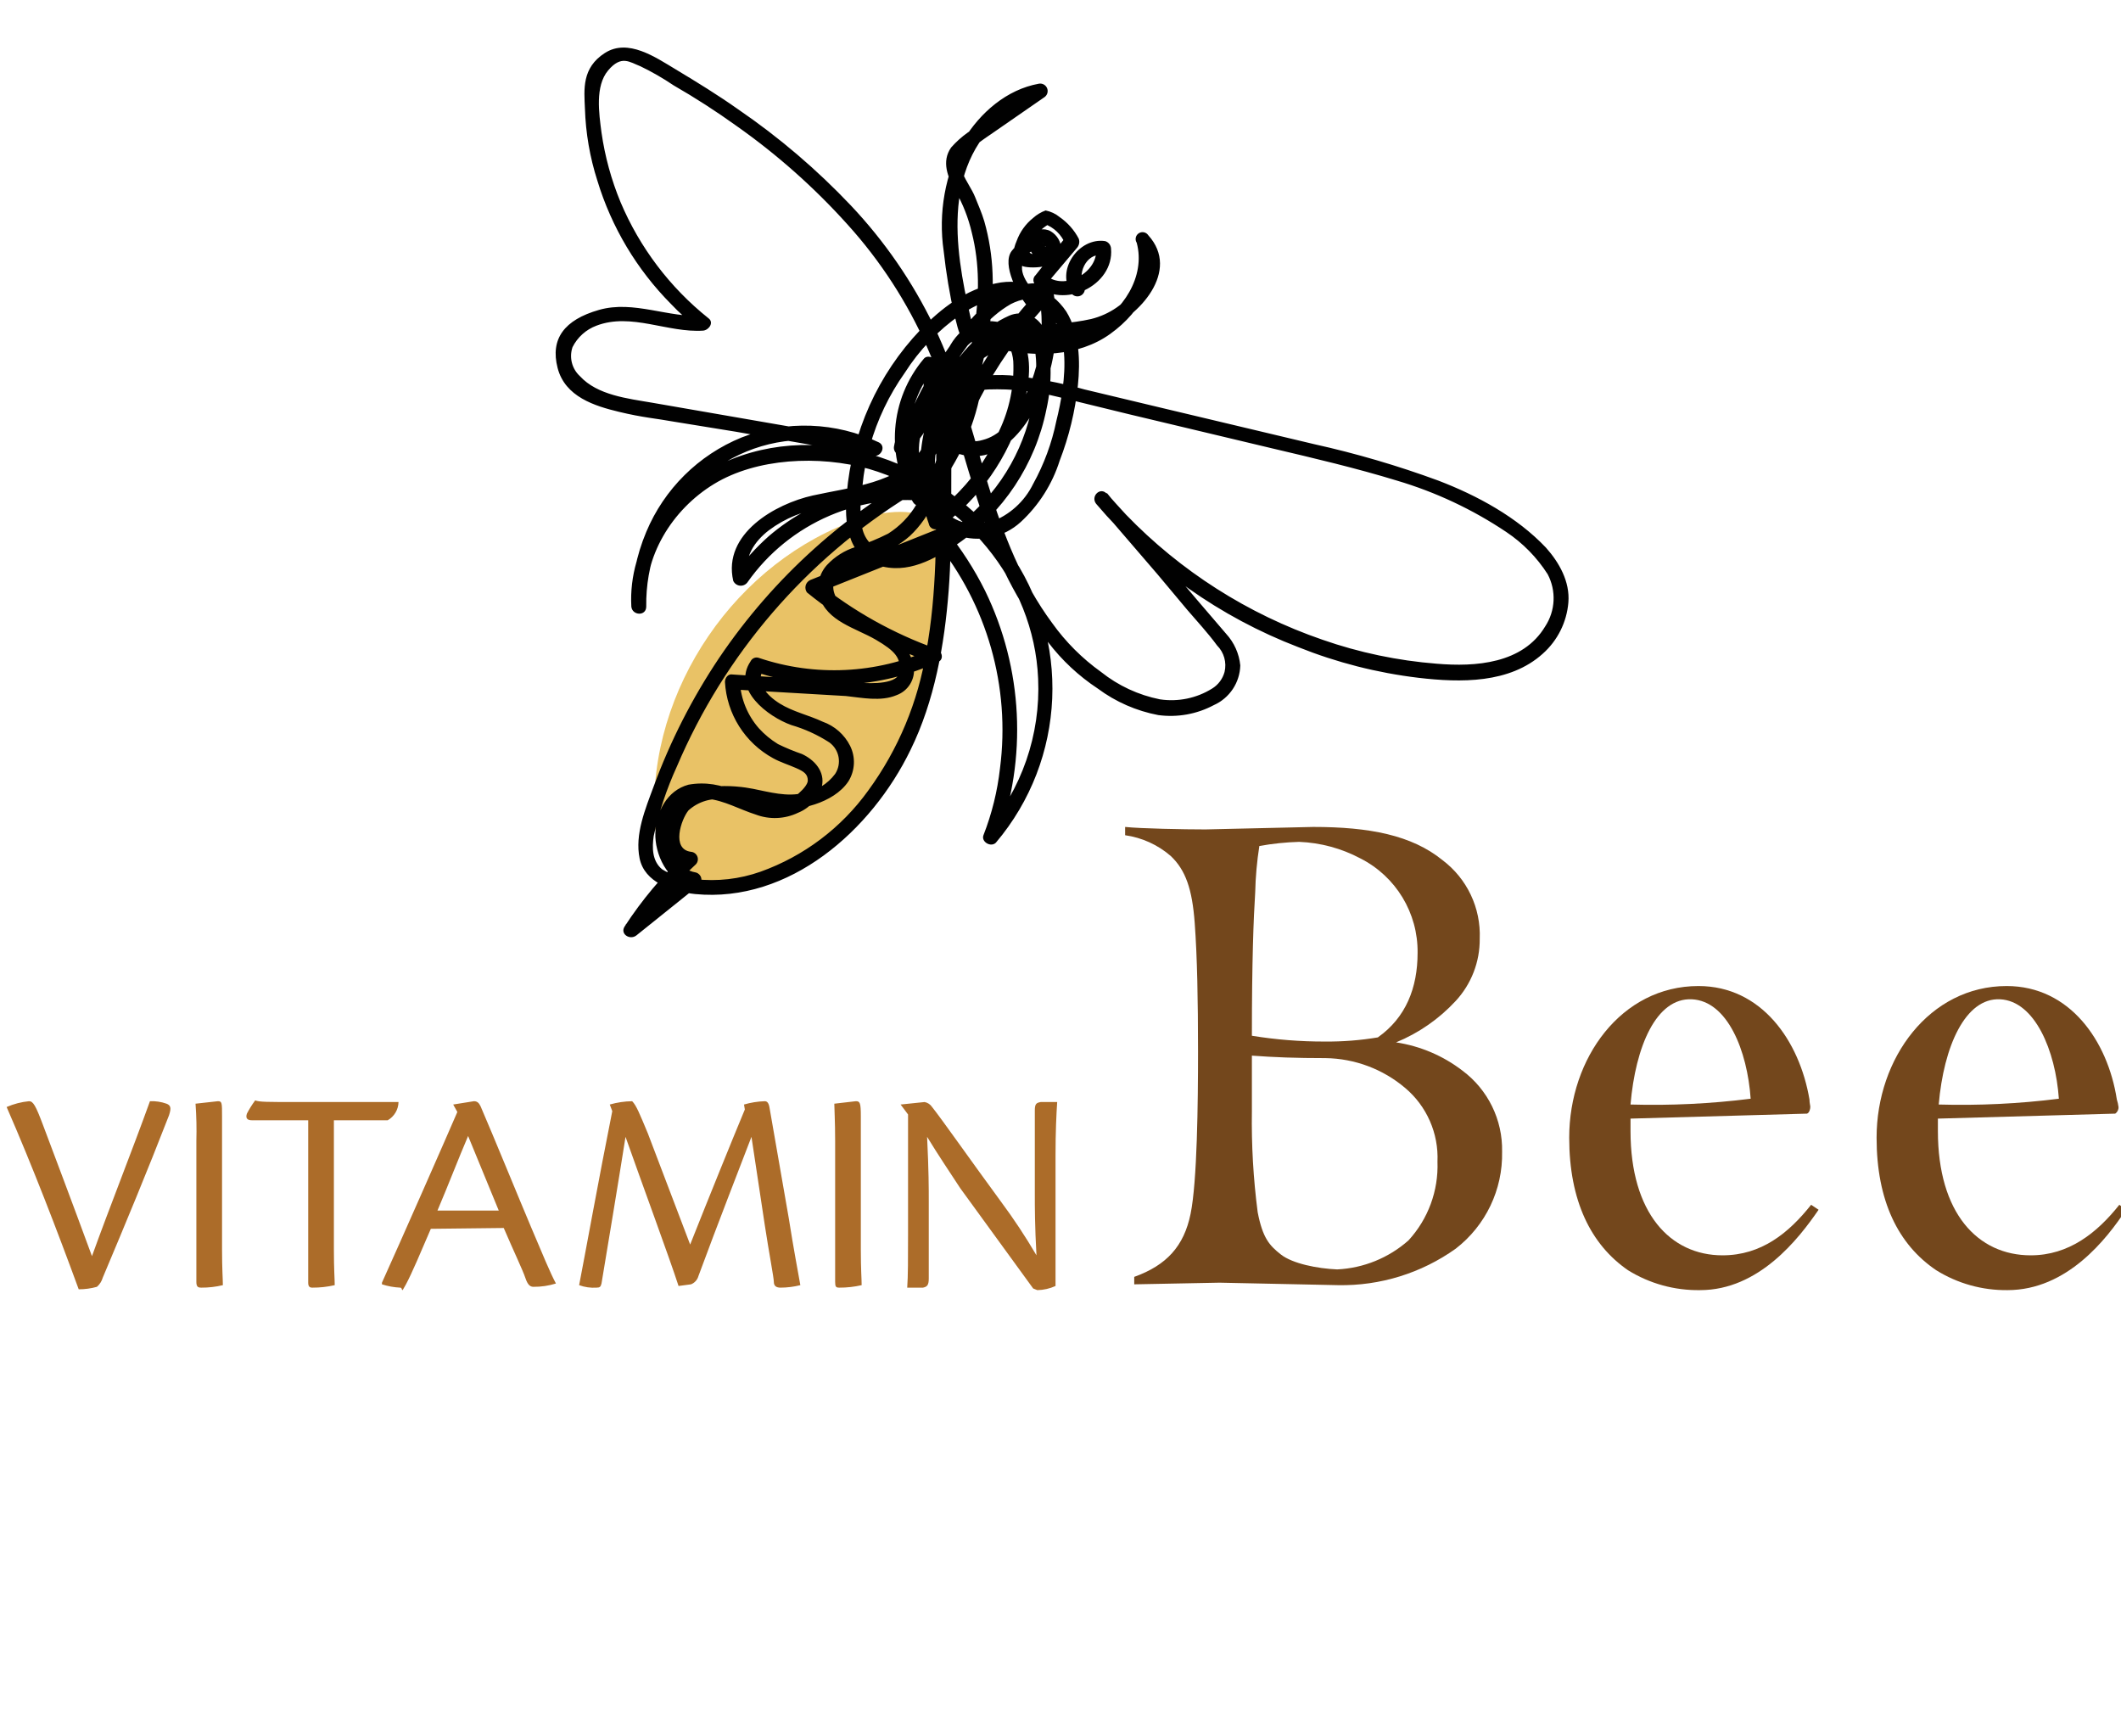
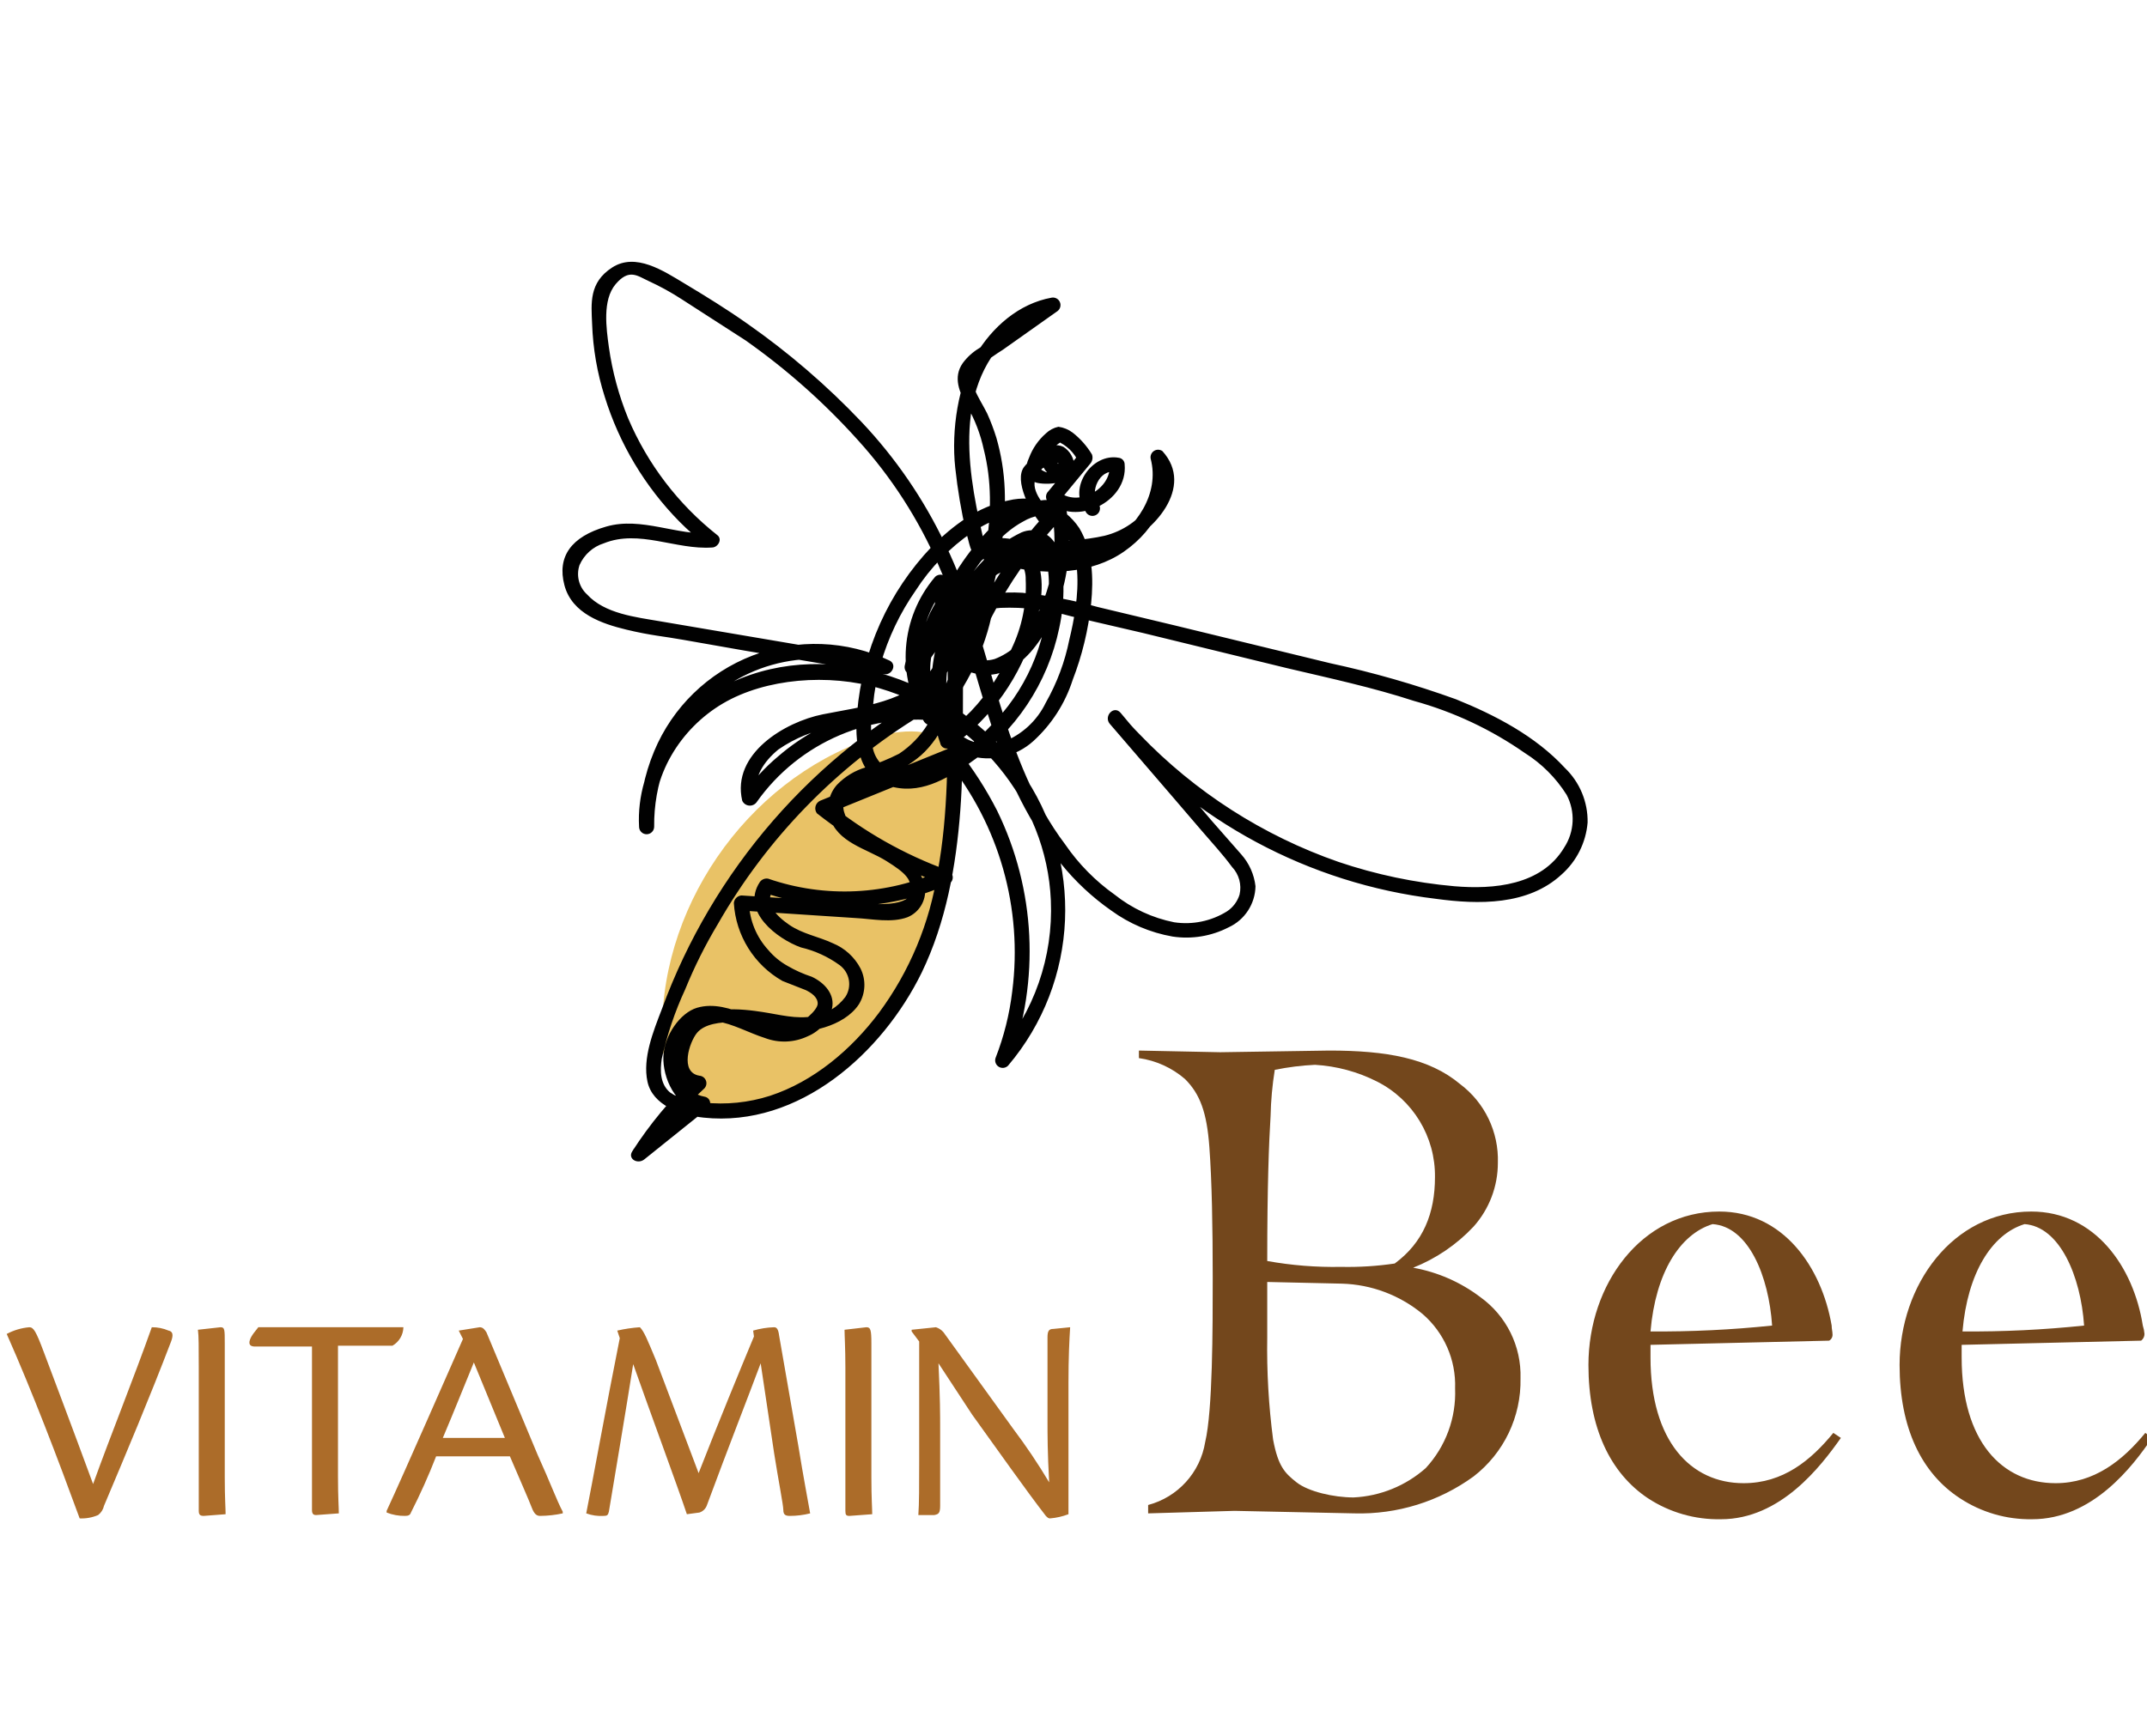
- <svg xmlns="http://www.w3.org/2000/svg" id="Layer_1" data-name="Layer 1" width="256" height="209.5" viewBox="0 0 256 209.5">
-   <path d="M113.9,64c-2.1-2.9-6.6-2.5-10.1-1.4C88.9,67.6,78.2,83.2,79,99a3.6,3.6,0,0,0,.7,2.4c.6.7,2.3,5.8,3.3,5.9,5.2.6,8.8.3,13-2.9,2.4-1.9,10.5-9.1,11.8-11.8,3.9-8.7,4.4-14.4,5.9-23.7" fill="#e9c266" />
-   <path d="M147.2,154.8l-10.3.2v-.9c3.9-1.4,6-3.7,6.8-7.6s.9-13.4.9-19.6-.1-11.4-.4-15.5-1.1-6.4-2.9-8.1a10.7,10.7,0,0,0-5.5-2.5v-1c1.9.2,7.1.3,9.7.3l13-.3c6.8,0,11.9,1,15.6,4a11.3,11.3,0,0,1,4.5,9.5,10.9,10.9,0,0,1-2.9,7.5,20.3,20.3,0,0,1-7.2,5,17.4,17.4,0,0,1,8,3.4,11.9,11.9,0,0,1,4.8,9.8,14.4,14.4,0,0,1-5.6,11.7,23.7,23.7,0,0,1-14.2,4.4Zm19.1-29.6c3.4-2.4,4.8-6,4.8-10.2a12.6,12.6,0,0,0-6.9-11.4,17.2,17.2,0,0,0-7.4-2,32.2,32.2,0,0,0-4.8.5,42.2,42.2,0,0,0-.5,5.6c-.2,3.1-.4,8.3-.4,17.3a53.9,53.9,0,0,0,8.8.7A36.9,36.9,0,0,0,166.3,125.2Zm3.7,24.5a13.3,13.3,0,0,0,3.5-9.5,11,11,0,0,0-3.9-8.9,15.2,15.2,0,0,0-9.6-3.6c-3.6,0-6.2-.1-8.9-.3v6.7a84.4,84.4,0,0,0,.7,12.2c.6,3.1,1.4,4,2.8,5.1s4.4,1.7,6.8,1.8A14,14,0,0,0,170,149.7Z" fill="#73471c" />
-   <path d="M207.9,151.5c4.7,0,8-2.7,10.7-6.1l.9.6c-2.4,3.5-7.2,9.7-14.3,9.7a16,16,0,0,1-8.7-2.4c-4.5-3.1-7.1-8.4-7.1-16,0-9.6,6.3-18.3,15.6-18.3,7.6,0,12.2,6.6,13.4,13.7,0,.4.1.7.1.9s-.1.7-.4.8l-21.3.6v1.5C196.8,146.4,201.6,151.5,207.9,151.5Zm-11.1-18.2a94.5,94.5,0,0,0,14.5-.7c-.4-5.8-2.8-11.8-7.1-12S197.4,126.3,196.8,133.3Z" fill="#73471c" />
-   <path d="M245.1,151.5c4.6,0,8-2.7,10.7-6.1l.8.6c-2.3,3.5-7.1,9.7-14.3,9.7a15.9,15.9,0,0,1-8.6-2.4c-4.6-3.1-7.2-8.4-7.2-16,0-9.6,6.4-18.3,15.7-18.3,7.6,0,12.2,6.6,13.3,13.7a5.1,5.1,0,0,1,.2.9.9.9,0,0,1-.4.8l-21.4.6v1.5C233.9,146.4,238.7,151.5,245.1,151.5ZM234,133.3a94.5,94.5,0,0,0,14.5-.7c-.4-5.8-2.9-11.8-7.1-12S234.6,126.3,234,133.3Z" fill="#73471c" />
-   <path d="M3.5,132.9c.5,0,.8.5,1.7,2.9s3.4,9,5.9,15.8c2.2-6.1,4.8-12.6,7-18.7a5.3,5.3,0,0,1,2,.3c.5.2.6.5.3,1.4-2.6,6.7-5.3,13.2-8,19.6a2.3,2.3,0,0,1-.7,1.1,8.1,8.1,0,0,1-2.2.3c-2.6-7.1-5.6-14.9-8.7-22A9,9,0,0,1,3.5,132.9Z" fill="#ac6c29" />
-   <path d="M23.7,137.7a44,44,0,0,0-.1-4.5l2.7-.3c.5,0,.5.2.5,1.8v16.1c0,2.4.1,3.6.1,4.3a10.9,10.9,0,0,1-2.6.3c-.4,0-.6-.1-.6-.7Z" fill="#ac6c29" />
-   <path d="M37.2,135.2H30.4c-.5,0-.8-.2-.6-.8a11.9,11.9,0,0,1,1-1.6c.5.2,1.4.2,5.3.2h12a2.6,2.6,0,0,1-1.3,2.2H40.3v15.6c0,2.4.1,3.6.1,4.3a11.8,11.8,0,0,1-2.7.3c-.3,0-.5-.1-.5-.6Z" fill="#ac6c29" />
-   <path d="M52,148.3c-1.2,2.8-2.3,5.4-3,6.7s-.3.4-.7.4a8.5,8.5,0,0,1-2.2-.4v-.2c2-4.4,7.9-17.8,9.1-20.6l-.5-.9,2.5-.4c.4,0,.6.2.8.6,1.6,3.7,4.7,11.3,6.1,14.6s2.3,5.5,3,6.8h0a8.8,8.8,0,0,1-2.7.4c-.4,0-.7-.2-1-1.1s-1.4-3.2-2.6-6Zm8.2-2.2-3.7-9c-1.2,2.8-2.3,5.7-3.7,9Z" fill="#ac6c29" />
-   <path d="M89.8,133.3a10.1,10.1,0,0,1,2.5-.4c.3,0,.5.2.6.9L95.2,147c.6,3.8,1.1,6.4,1.4,8.1a9.9,9.9,0,0,1-2.4.3c-.5,0-.8-.2-.8-.7s-.6-3.6-1.1-6.9l-1.6-10.6c-1.3,3.4-4,10.3-6.4,16.8a1.5,1.5,0,0,1-.9,1l-1.5.2c-1.1-3.4-4.5-12.6-6.4-18-.8,5.1-2.3,14.1-2.9,17.7-.1.4-.2.5-.6.5a5.1,5.1,0,0,1-2.1-.3c.7-3.6,2.4-13,4-21l-.3-.8a10.3,10.3,0,0,1,2.7-.4c.5.5.9,1.5,1.9,3.9l5.1,13.4c2.3-5.8,5.1-12.7,6.6-16.3Z" fill="#ac6c29" />
-   <path d="M100.8,137.7c0-2.4-.1-3.9-.1-4.5l2.6-.3c.5,0,.6.2.6,1.8v16.1c0,2.4.1,3.6.1,4.3a11.8,11.8,0,0,1-2.7.3c-.4,0-.5-.1-.5-.7Z" fill="#ac6c29" />
-   <path d="M108.7,133.3h0l2.9-.3a1.4,1.4,0,0,1,.9.6c1.2,1.5,4.7,6.5,8.3,11.4a71.4,71.4,0,0,1,4.3,6.5c-.2-3.6-.2-5.7-.2-7.5V134c0-.8.2-.9.7-1h2c-.1,1.5-.2,3.6-.2,6.5v15.7a5.5,5.5,0,0,1-2.2.5l-.5-.2-8.8-12.1c-1.3-2-2.6-3.9-4-6.2.2,4.2.2,6.1.2,7.9v9.2c0,.8-.2,1-.7,1.1h-1.9c.1-1.4.1-3.5.1-6.5V134.5Z" fill="#ac6c29" />
-   <path d="M112.6,56.2A71.8,71.8,0,0,0,86.8,79.4a73,73,0,0,0-7.9,15.5c-1,2.7-2.3,5.8-1.7,8.7s3.9,4,6.7,4.3c11.4,1.1,21.3-7.7,26-17.4,2.9-5.9,4.1-12.7,4.6-19.2s.2-14.1.4-21.2c0-2.8-.2-6.7,2.2-8.7a3.8,3.8,0,0,1,3.4-.8c1.2.4,1.7,1.8,1.8,3a17.6,17.6,0,0,1-1.7,8.4,23.7,23.7,0,0,1-4.8,7.3,22.8,22.8,0,0,1-3.3,2.9l1.3.5a19.5,19.5,0,0,1,1.9-16.3,17,17,0,0,1,5.8-6.1c.6-.4,1.4-1,2.2-.6s.8.9,1,1.5a12.3,12.3,0,0,1,.3,4.3,23.7,23.7,0,0,1-7,15.8,20.7,20.7,0,0,1-7.2,4.8,6.7,6.7,0,0,1-4.4.4,3.8,3.8,0,0,1-2.4-3.3,14.2,14.2,0,0,1,.1-4.6,27,27,0,0,1,.9-4.8,28.6,28.6,0,0,1,4.2-8.8,24.8,24.8,0,0,1,6.7-7c2.4-1.6,5.6-2.9,8.5-1.8,5.5,2.1,4.2,10.2,3.1,14.6a26.8,26.8,0,0,1-2.8,7.6,9.2,9.2,0,0,1-5.1,4.6c-5.7,1.7-9.3-5-8.6-9.9.5-3.4,2.4-6.5,4.3-9.3s3.9-5.5,6.7-7.1a6.2,6.2,0,0,1,4-.6l-.6-.6A20,20,0,0,1,123,49.2c-1,1.7-2.4,3.4-4.4,3.9a3.8,3.8,0,0,1-4.3-1.6c-.7-1.4,1-3.8,2.6-2.9l-.4-1a26.1,26.1,0,0,1-6.2,12h1.4a13.1,13.1,0,0,1,1-15.1l-1.4-.4a9.7,9.7,0,0,1-3.2,9.3l1.5.8c.8-4.5,5.4-7,9.7-7.2a30.1,30.1,0,0,1,8.4.9l8.6,2.1,17.2,4.1c5.1,1.2,10.2,2.4,15.1,3.9a48.4,48.4,0,0,1,13.2,6.2,17.4,17.4,0,0,1,5,5.1,6.2,6.2,0,0,1-.3,6.3c-2.7,4.5-8.4,4.9-13.1,4.5a54.8,54.8,0,0,1-13.8-2.9,60.1,60.1,0,0,1-23.7-15.1c-.8-.9-1.6-1.7-2.3-2.6l-1.3,1.2,7.4,8.6,3.6,4.3c1.2,1.4,2.5,2.8,3.6,4.3a3.4,3.4,0,0,1,.9,3.2,3.4,3.4,0,0,1-1.5,2,9.3,9.3,0,0,1-6.3,1.3,16.6,16.6,0,0,1-7.1-3.3,25.4,25.4,0,0,1-5.9-5.9c-3.7-5-5.9-10.7-7.7-16.6s-3.6-13.1-6.6-19.3a57.7,57.7,0,0,0-10-14.5A84.1,84.1,0,0,0,89.1,13.2c-2.4-1.7-5-3.3-7.5-4.8s-5.8-3.8-8.6-2-2.5,4.4-2.4,6.7a31.7,31.7,0,0,0,1.5,8.7A36,36,0,0,0,81,36.7a22.8,22.8,0,0,0,3.3,2.9l.6-1.5c-4.2.3-8.4-1.9-12.6-.7s-5.9,3.5-5,7,4.5,4.6,7.4,5.3,4.5.8,6.7,1.2l7.4,1.2L105.4,55c.9.2,1.6-1.1.7-1.6a20.9,20.9,0,0,0-16.6-.6A21.1,21.1,0,0,0,78,64.2a23,23,0,0,0-1.8,9H78c-.4-6,3.1-11.7,8.2-14.8s12.6-3.5,18.7-1.8c11.2,3.3,19.9,13.5,20.4,25.3a26.5,26.5,0,0,1-6.4,18.5l1.5.9a38.2,38.2,0,0,0-1.5-30,39.6,39.6,0,0,0-4.7-7.3,1,1,0,0,0-.9-.2L97.8,70a1,1,0,0,0-.4,1.5A51.4,51.4,0,0,0,112.5,80l-.2-1.6a28.4,28.4,0,0,1-20.7,1,.8.8,0,0,0-1,.4c-2.3,3.4,2.1,6.7,4.9,7.7a17.5,17.5,0,0,1,4.6,2.1,2.8,2.8,0,0,1,.7,3.8A5.9,5.9,0,0,1,97,95.7c-2,.5-4.1-.1-6.1-.5s-7.9-1.1-9.8,2.5-1.2,6.4,2.3,6.9l-.7-1.5a46.8,46.8,0,0,0-7.3,8.7c-.6.9.6,1.7,1.4,1.1l7.6-6.1a.9.9,0,0,0-.4-1.5c-2.3-.4-3.3-2.7-3.1-4.9a5.1,5.1,0,0,1,1-2.9,3.6,3.6,0,0,1,3.5-1.1c2,.2,3.9,1.3,5.8,1.9a6.5,6.5,0,0,0,5.1-.2,4.9,4.9,0,0,0,2.9-3.2c.4-1.8-.9-3.2-2.4-3.9a25.2,25.2,0,0,1-2.9-1.2,10.6,10.6,0,0,1-2.3-1.9,9.3,9.3,0,0,1-2.3-5.6l-.9.9,13.7.8c1.9.2,4.2.7,6.1-.1a3.2,3.2,0,0,0,2.1-3.4,6.6,6.6,0,0,0-2.5-4,19.4,19.4,0,0,0-4-2.2c-1.2-.6-2.7-1.4-3.1-2.7a2.5,2.5,0,0,1,1.2-3,25.4,25.4,0,0,1,3.8-1.6,11.1,11.1,0,0,0,4.1-2.3c2.6-2.4,3.8-5.8,5-9,2.7-7.2,5.3-14.9,5-22.7a26.7,26.7,0,0,0-1-6.3c-.3-1-.7-1.9-1.1-2.9s-1.1-1.9-1.5-2.9a1.9,1.9,0,0,1,.6-2.6,29.2,29.2,0,0,1,2.8-2.1l6.5-4.5a.9.9,0,0,0-.7-1.6c-3.9.7-7.1,3.5-9.1,6.8a21.5,21.5,0,0,0-2.4,13.4,70.5,70.5,0,0,0,1.3,7.8c.2.6.3,1.2.5,1.8s.4.9,1.2,1.2a20.1,20.1,0,0,0,3.5,1c4.5,1,9.7,1,13.6-1.8s6.1-7,4.9-11.5l-1.5.8c1.4,1.6.8,3.6-.3,5.2a9.3,9.3,0,0,1-5.4,3.7c-4.8,1.1-10.3.2-14.3,3.6s-3.8,8.4-6.3,12.3-8.5,4.4-13,5.4-10.9,4.6-9.6,10.3a1,1,0,0,0,1.7.2,23.4,23.4,0,0,1,22.6-9.7.9.9,0,0,0,1.1-.6,50.3,50.3,0,0,1,11.8-22.6,1.1,1.1,0,0,0,0-1.3c-1-1-2.9-2.9-2.2-4.5s1.7-1.7,2.2-.8l.2-1c-.3.3.4-.2.3,0a.1.1,0,0,1-.1-.1s-.1-.3-.2-.3,0-.2.1-.1h-.1c-.3-.2,0,.1,0,0s.3.3.3.4a.7.7,0,0,1-.4,1,1.9,1.9,0,0,1-2-.6l.3.6a5,5,0,0,1,2.6-3.7H126a4.3,4.3,0,0,1,2.6,2.5l.2-1.1L125,33.2a.8.8,0,0,0,0,1.2c3.3,3,9.5.1,9.1-4.4a1,1,0,0,0-.7-.9c-3.2-.5-6.1,3.6-4,6.4a.9.9,0,0,0,1.5-.9c-1-1.4.2-4.1,2.1-3.8l-.7-.8c.3,2.8-3.8,5.2-6.1,3.2v1.2l3.8-4.5a1.1,1.1,0,0,0,.2-1.1,7.3,7.3,0,0,0-2.3-2.6,3.8,3.8,0,0,0-1.7-.8,4.6,4.6,0,0,0-1.5.9,6.3,6.3,0,0,0-2,2.8,4.7,4.7,0,0,0-.4,1.6c0,.7.6,1.1,1.1,1.4s4.7.5,4.7-1.9a2.6,2.6,0,0,0-1.3-2.3,1.9,1.9,0,0,0-2.4.5c-1,1.6,1.3,4.3,2.7,2.6a.9.9,0,0,0,.2-1.1c-1.2-2.1-4-1.2-5.2.4s.7,5.4,2.3,7.1V36.1a54.1,54.1,0,0,0-12.2,23.5l1.1-.7a25.4,25.4,0,0,0-20.5,5.8,26.7,26.7,0,0,0-4.2,4.7l1.7.2c-.6-2.3.8-4.3,2.5-5.6a14,14,0,0,1,6.7-2.7c4.9-.9,10.2-1.4,13.1-5.9,1.3-2,1.9-4.4,2.7-6.6s1.7-4.4,3.6-5.7a13.6,13.6,0,0,1,7-2.1c2.5-.3,5.1-.3,7.5-1.2,4.1-1.6,9.1-7.1,5.2-11.4a.8.8,0,0,0-1.4.9c1.1,4.1-1.7,8.3-5.3,10.2s-10.4,1.4-15.1-.3l.7.6c-2-8.3-4.1-18.6,2.9-25.2a10.4,10.4,0,0,1,5.5-2.8l-.7-1.6-5.7,4L116.8,16a11.6,11.6,0,0,0-2,1.8c-1.2,1.7-.4,3.6.5,5.2a18.7,18.7,0,0,1,2,5.1c1.9,7.5-.2,15.5-2.6,22.6-1.2,3.4-2.3,7.1-4.1,10.2a10.4,10.4,0,0,1-3.4,3.5,26.6,26.6,0,0,1-3.9,1.6,8,8,0,0,0-3.5,2.2,4.1,4.1,0,0,0-.9,3.8c.9,3,4.4,3.8,6.8,5.2s3,2.2,2.9,3.8-3.4,1.5-4.8,1.4l-15.4-1c-.5-.1-.9.4-.9.9a11.2,11.2,0,0,0,5.8,9.2c.9.5,1.9.8,2.8,1.2s1.4.7,1.4,1.5-1.9,2.4-3,2.7-3.9-.6-5.6-1.3a9,9,0,0,0-5.8-.9c-2.6.7-3.9,3.3-4,5.8s1.4,6,4.4,6.5l-.3-1.5-7.7,6.1,1.4,1.1a43.9,43.9,0,0,1,7.1-8.4.9.9,0,0,0-.6-1.5c-2.4-.3-1.2-3.9-.3-5a5.3,5.3,0,0,1,4.4-1.3c2.2.1,4.3.8,6.5,1.1s6.6-.6,8.4-3.3a4.4,4.4,0,0,0,.2-4.3,5.9,5.9,0,0,0-3.3-2.9c-1.7-.8-3.6-1.2-5.2-2.2s-3-2.6-1.9-4.2l-1,.4a29.9,29.9,0,0,0,22-1.2c.8-.3.5-1.4-.2-1.6a49.1,49.1,0,0,1-14.3-8l-.4,1.4,15.5-6.2-.9-.2a36.1,36.1,0,0,1,7.8,27.4,32,32,0,0,1-2,8.1c-.3.8.9,1.5,1.5.9a28.8,28.8,0,0,0,1.5-35.3C114.1,56,99.3,50.3,87.2,55.9c-6.6,3.1-11.4,9.9-11,17.3.1,1.1,1.8,1.2,1.8,0a20.1,20.1,0,0,1,5.2-13.8,18.7,18.7,0,0,1,13.4-6.3,18.5,18.5,0,0,1,8.6,1.8l.6-1.6L78.7,48.6c-2.9-.5-6.6-.9-8.7-3.2a3.3,3.3,0,0,1-.9-3.5A5.3,5.3,0,0,1,72,39.3c4.2-1.6,8.6.9,12.9.6.7-.1,1.3-1,.6-1.5a35.7,35.7,0,0,1-10.6-14A34.9,34.9,0,0,1,72.6,16c-.3-2.3-.8-5.6.8-7.5s2.6-1,3.9-.5a31.8,31.8,0,0,1,4,2.3,89,89,0,0,1,7.6,4.9,79.8,79.8,0,0,1,13.4,11.9,55.3,55.3,0,0,1,9.6,14.8c2.8,6.4,4.3,13.2,6.5,19.7a47.9,47.9,0,0,0,8.1,15.9,24.5,24.5,0,0,0,6,5.6,17.8,17.8,0,0,0,7.3,3.2,11.1,11.1,0,0,0,6.7-1.2,5.4,5.4,0,0,0,3.2-4.8,6.6,6.6,0,0,0-1.7-3.8l-3.6-4.2-7.2-8.5-3.6-4.2c-.8-.9-2,.3-1.3,1.2a60.3,60.3,0,0,0,24.4,17.3,57.3,57.3,0,0,0,14.5,3.7c5.1.6,11,.7,15-2.9a9.3,9.3,0,0,0,3.1-6.2c.2-2.5-1.1-4.8-2.7-6.6-3.5-3.7-8.3-6.3-13-8.1a116.5,116.5,0,0,0-15-4.4l-18.5-4.4L130.9,47a53,53,0,0,0-9-1.7c-4.8-.3-10.1,1.1-12.8,5.5a8.4,8.4,0,0,0-1.2,3.1.9.9,0,0,0,1.5.8,11.4,11.4,0,0,0,3.6-11c-.2-.6-1.1-.9-1.5-.4a14.8,14.8,0,0,0-1.3,17.3.9.9,0,0,0,1.4.2,27.7,27.7,0,0,0,6.6-12.7.8.8,0,0,0-.4-1c-2.1-1.2-4.6.4-5.3,2.5s1.1,4.5,3.3,5.2c5.7,1.7,9.5-5.1,10.8-9.6a22,22,0,0,0,.5-10.2c0-.3-.3-.5-.6-.6-3.6-.9-6.7,1.3-9,3.8a36.4,36.4,0,0,0-3.5,4.5,32.1,32.1,0,0,0-3.1,5A14.7,14.7,0,0,0,109.6,58a9.8,9.8,0,0,0,5.9,6.6,7.7,7.7,0,0,0,7.7-1.6,17.1,17.1,0,0,0,4.7-7.4,35.6,35.6,0,0,0,2.2-9.1c.3-2.9.2-6.3-1.4-8.9a8.1,8.1,0,0,0-8.5-3.4c-3.6.7-6.6,3-9.1,5.6a32.6,32.6,0,0,0-8.9,19.8c-.3,3.3,0,7.4,3.7,8.6s6.9-.8,9.6-2.5a25.9,25.9,0,0,0,10.8-16.3,20.7,20.7,0,0,0,.5-5,11.1,11.1,0,0,0-.8-4.7,3.2,3.2,0,0,0-4.2-1.6,12.8,12.8,0,0,0-4.1,2.9,22,22,0,0,0-6.6,17.5,18.8,18.8,0,0,0,1,4.7.8.8,0,0,0,1.3.5,26.5,26.5,0,0,0,10-14.3c.7-2.5,1.3-5.6.2-8.1s-4.3-3.2-6.7-1.9-3.5,4.7-3.7,7.6-.2,6.8-.2,10.3c0,7.1.1,14.2-1.2,21.3a38.9,38.9,0,0,1-7,16.8,27.4,27.4,0,0,1-13,9.8,17.7,17.7,0,0,1-7.9.9,7.8,7.8,0,0,1-4-1.2c-1.2-1-1.2-2.6-1-4a41.4,41.4,0,0,1,2.8-8.4,71.2,71.2,0,0,1,28.1-32.7l3.7-2.1c1.1-.5.2-2.1-.9-1.5Z" fill="#010101" />
+ <svg xmlns="http://www.w3.org/2000/svg" width="256" height="207" viewBox="0 0 256 207">
+   <path fill="#e9c266" d="M113.9 89.5c-2.1-2.9-6.6-2.6-10.1-1.4-14.9 5-25.6 20.6-24.8 36.3a3.3 3.3 0 0 0 .7 2.4c.6.7 2.3 5.9 3.3 6 5.2.6 8.8.2 13-3 2.4-1.8 10.5-9 11.8-11.8 3.9-8.6 4.4-14.3 5.9-23.7" />
+   <path fill="#73471c" d="M147.2 180.2l-10.3.3v-1a9.3 9.3 0 0 0 6.8-7.5c.9-3.8.9-13.5.9-19.6s-.1-11.5-.4-15.6-1.1-6.3-2.9-8.1a10.7 10.7 0 0 0-5.5-2.5v-.9l9.7.2 13-.2c6.8 0 11.9.9 15.6 4a11.3 11.3 0 0 1 4.5 9.4 11.4 11.4 0 0 1-2.9 7.6 20 20 0 0 1-7.2 4.9 18.7 18.7 0 0 1 8 3.5 11.5 11.5 0 0 1 4.8 9.7 14.4 14.4 0 0 1-5.6 11.7 23.1 23.1 0 0 1-14.2 4.4zm19.1-29.5c3.4-2.5 4.8-6 4.8-10.3a12.6 12.6 0 0 0-6.9-11.4 18.8 18.8 0 0 0-7.4-2 31.4 31.4 0 0 0-4.8.6 39.8 39.8 0 0 0-.5 5.5c-.2 3.2-.4 8.4-.4 17.3a44.7 44.7 0 0 0 8.8.7 38.2 38.2 0 0 0 6.4-.4zm3.7 24.4a13.2 13.2 0 0 0 3.5-9.5 11.2 11.2 0 0 0-3.9-8.9 15.8 15.8 0 0 0-9.6-3.6l-8.9-.2v6.6a83.3 83.3 0 0 0 .7 12.2c.6 3.2 1.4 4 2.8 5.1s4.4 1.8 6.8 1.8a14 14 0 0 0 8.6-3.5zm37.9 1.8c4.7 0 8-2.7 10.7-6l.9.6c-2.4 3.4-7.2 9.7-14.3 9.7a15.3 15.3 0 0 1-8.7-2.5c-4.5-3-7.1-8.4-7.1-15.9 0-9.6 6.3-18.3 15.6-18.3 7.6 0 12.2 6.6 13.4 13.6 0 .4.1.7.1 1a.8.8 0 0 1-.4.8l-21.3.5v1.5c0 10 4.8 15 11.1 15zm-11.1-18.1a129.2 129.2 0 0 0 14.5-.7c-.4-5.9-2.8-11.8-7.1-12.1-3.9 1.2-6.8 5.8-7.4 12.8zm48.3 18.1c4.6 0 8-2.7 10.7-6l.8.6c-2.3 3.4-7.1 9.7-14.3 9.7a15.2 15.2 0 0 1-8.6-2.5c-4.6-3-7.2-8.4-7.2-15.9 0-9.6 6.4-18.3 15.7-18.3 7.6 0 12.2 6.6 13.3 13.6a4.4 4.4 0 0 1 .2 1 1 1 0 0 1-.4.8l-21.4.5v1.5c0 10 4.8 15 11.2 15zM234 158.8a129.2 129.2 0 0 0 14.5-.7c-.4-5.9-2.9-11.8-7.1-12.1-3.9 1.2-6.8 5.8-7.4 12.8z" />
+   <path fill="#ac6c29" d="M3.5 158.3c.5 0 .8.5 1.7 2.9s3.4 9 5.9 15.8c2.2-6.1 4.8-12.5 7-18.7a5 5 0 0 1 2 .4c.5.1.6.5.3 1.3-2.6 6.8-5.3 13.2-8 19.6a1.9 1.9 0 0 1-.7 1.1 5 5 0 0 1-2.2.4c-2.6-7.1-5.6-15-8.7-22a7 7 0 0 1 2.7-.8zm20.2 4.8c0-2.4 0-3.8-.1-4.5l2.7-.3c.5 0 .5.3.5 1.9v16c0 2.5.1 3.7.1 4.4l-2.6.2c-.4 0-.6-.1-.6-.6zm13.5-2.5h-6.8c-.5 0-.8-.2-.6-.8s.8-1.2 1-1.5h17.3a2.6 2.6 0 0 1-1.3 2.2h-6.5v15.6c0 2.5.1 3.7.1 4.4l-2.7.2c-.3 0-.5-.1-.5-.6zM52 173.7a73 73 0 0 1-3 6.7c-.1.3-.3.4-.7.4a5.7 5.7 0 0 1-2.2-.4v-.2c2-4.3 7.9-17.8 9.1-20.5l-.5-1 2.5-.4c.4 0 .6.3.8.6l6.1 14.6c1.5 3.3 2.3 5.5 3 6.8v.2a13.1 13.1 0 0 1-2.7.3c-.4 0-.7-.2-1-1s-1.4-3.3-2.6-6.1zm8.2-2.2l-3.7-9c-1.2 2.9-2.3 5.7-3.7 9zm29.6-12.8a10.1 10.1 0 0 1 2.5-.4c.3 0 .5.2.6 1l2.3 13.2c.6 3.7 1.1 6.3 1.4 8a9.9 9.9 0 0 1-2.4.3c-.5 0-.8-.1-.8-.7s-.6-3.6-1.1-6.8l-1.6-10.7c-1.3 3.5-4 10.4-6.4 16.9a1.4 1.4 0 0 1-.9.9l-1.5.2c-1.1-3.3-4.5-12.5-6.4-17.9-.8 5.1-2.3 14-2.9 17.6-.1.4-.2.5-.6.5a5.1 5.1 0 0 1-2.1-.3c.7-3.5 2.4-12.9 4-20.9l-.3-.9a17.3 17.3 0 0 1 2.7-.4c.5.5.9 1.5 1.9 3.9l5.1 13.5c2.3-5.9 5.1-12.7 6.6-16.3zm11 4.4c0-2.4-.1-3.8-.1-4.5l2.6-.3c.5 0 .6.3.6 1.9v16c0 2.5.1 3.7.1 4.4l-2.7.2c-.4 0-.5-.1-.5-.6zm7.9-4.3v-.2l2.9-.3a2 2 0 0 1 .9.6l8.3 11.5a71.7 71.7 0 0 1 4.3 6.4c-.2-3.6-.2-5.6-.2-7.5v-9.8c0-.8.2-1 .7-1l2-.2c-.1 1.6-.2 3.6-.2 6.6v15.7a8 8 0 0 1-2.2.5c-.2 0-.3-.1-.5-.3-2.4-3.1-5.7-7.8-8.8-12.1l-4-6.1c.2 4.2.2 6.1.2 7.9v9.1c0 .9-.2 1-.7 1.1h-1.9c.1-1.4.1-3.4.1-6.4V160z" />
+   <path fill="#010101" d="M112.6 81.6a72 72 0 0 0-33.7 38.8c-1 2.6-2.3 5.8-1.7 8.6s3.9 4 6.7 4.3c11.4 1.2 21.3-7.7 26-17.3 2.9-6 4.1-12.7 4.6-19.3s.2-14.1.4-21.1c0-2.9-.2-6.8 2.2-8.8a3.8 3.8 0 0 1 3.4-.8 3.4 3.4 0 0 1 1.8 3.1 17.2 17.2 0 0 1-1.7 8.3 24.2 24.2 0 0 1-4.8 7.4 22.2 22.2 0 0 1-3.3 2.8l1.3.5a19.5 19.5 0 0 1 1.9-16.3 17.8 17.8 0 0 1 5.8-6.1c.6-.4 1.4-1 2.2-.6a3.1 3.1 0 0 1 1 1.5 12.5 12.5 0 0 1 .3 4.3 23.5 23.5 0 0 1-7 15.8 19.6 19.6 0 0 1-7.2 4.9 7.4 7.4 0 0 1-4.4.4 3.8 3.8 0 0 1-2.4-3.4 13.5 13.5 0 0 1 .1-4.5 26.5 26.5 0 0 1 .9-4.9 29.7 29.7 0 0 1 4.2-8.8 24.5 24.5 0 0 1 6.7-6.9c2.4-1.6 5.6-2.9 8.5-1.9 5.5 2.2 4.2 10.2 3.1 14.7a25.2 25.2 0 0 1-2.8 7.5 9.4 9.4 0 0 1-5.1 4.7c-5.7 1.7-9.3-5-8.6-9.9s2.4-6.5 4.3-9.3 3.9-5.6 6.7-7.1a5.7 5.7 0 0 1 4-.7l-.6-.6a19.9 19.9 0 0 1-2.4 13.7 8.2 8.2 0 0 1-4.4 4 3.8 3.8 0 0 1-4.3-1.6c-.7-1.5 1-3.9 2.6-2.9l-.4-1a26.3 26.3 0 0 1-6.2 11.9l1.4.2a13.3 13.3 0 0 1 1-15.2l-1.4-.4a9.7 9.7 0 0 1-3.2 9.3l1.5.9c.8-4.6 5.4-7 9.7-7.3a26.9 26.9 0 0 1 8.4 1l8.6 2 17.2 4.2c5.1 1.2 10.2 2.3 15.1 3.9a43.1 43.1 0 0 1 13.2 6.2 15.9 15.9 0 0 1 5 5 6.2 6.2 0 0 1-.3 6.3c-2.7 4.5-8.4 5-13.1 4.6a59.5 59.5 0 0 1-13.8-2.9 60.3 60.3 0 0 1-23.7-15.2 28.5 28.5 0 0 1-2.3-2.6l-1.3 1.3 7.4 8.6 3.6 4.2c1.2 1.4 2.5 2.8 3.6 4.3a3.6 3.6 0 0 1 .9 3.3 3.7 3.7 0 0 1-1.5 2 9.3 9.3 0 0 1-6.3 1.3 16.6 16.6 0 0 1-7.1-3.3 24 24 0 0 1-5.9-6c-3.7-4.9-5.9-10.7-7.7-16.5s-3.6-13.2-6.6-19.3a56.5 56.5 0 0 0-10-14.6 89.3 89.3 0 0 0-13.6-11.7c-2.4-1.7-5-3.3-7.5-4.8s-5.8-3.7-8.6-1.9-2.5 4.3-2.4 6.7a32.4 32.4 0 0 0 1.5 8.7A36.7 36.7 0 0 0 81 62.2a31.1 31.1 0 0 0 3.3 2.9l.6-1.5c-4.2.3-8.4-2-12.6-.8s-5.9 3.6-5 7 4.5 4.6 7.4 5.3 4.5.8 6.7 1.2l7.4 1.3 16.6 2.8c.9.2 1.6-1.1.7-1.6A20.8 20.8 0 0 0 78 89.6a23.3 23.3 0 0 0-1.8 9H78c-.4-6 3.1-11.7 8.2-14.7s12.6-3.6 18.7-1.8c11.2 3.3 19.9 13.4 20.4 25.3a26.4 26.4 0 0 1-6.4 18.4l1.5.9a38.2 38.2 0 0 0-1.5-30 43.2 43.2 0 0 0-4.7-7.3 1 1 0 0 0-.9-.2l-15.5 6.3a1 1 0 0 0-.4 1.5 56.4 56.4 0 0 0 15.1 8.5l-.2-1.7a27.9 27.9 0 0 1-20.7 1 1 1 0 0 0-1 .4c-2.3 3.5 2.1 6.8 4.9 7.8a12.8 12.8 0 0 1 4.6 2.1 2.8 2.8 0 0 1 .7 3.8 5.9 5.9 0 0 1-3.8 2.3c-2 .4-4.1-.2-6.1-.5s-7.9-1.2-9.8 2.4-1.2 6.5 2.3 6.9l-.7-1.5a47.4 47.4 0 0 0-7.3 8.8c-.6.9.6 1.6 1.4 1l7.6-6.1a.8.8 0 0 0-.4-1.4c-2.3-.4-3.3-2.8-3.1-5a5.1 5.1 0 0 1 1-2.9 3.8 3.8 0 0 1 3.5-1.1c2 .3 3.9 1.4 5.8 2a6.5 6.5 0 0 0 5.1-.2 5 5 0 0 0 2.9-3.3c.4-1.7-.9-3.1-2.4-3.8a15.1 15.1 0 0 1-2.9-1.3 8.3 8.3 0 0 1-2.3-1.9 8.8 8.8 0 0 1-2.3-5.6l-.9.9 13.7.9c1.9.1 4.2.6 6.1-.1a3.4 3.4 0 0 0 2.1-3.5 6.1 6.1 0 0 0-2.5-3.9 19.4 19.4 0 0 0-4-2.2c-1.2-.6-2.7-1.4-3.1-2.8a2.3 2.3 0 0 1 1.2-2.9 18 18 0 0 1 3.8-1.6 13 13 0 0 0 4.1-2.4c2.6-2.3 3.8-5.8 5-9 2.7-7.2 5.3-14.9 5-22.7a25.9 25.9 0 0 0-1-6.2 24.9 24.9 0 0 0-1.1-2.9c-.5-1-1.1-1.9-1.5-2.9a2 2 0 0 1 .6-2.7 28.3 28.3 0 0 1 2.8-2l6.5-4.6a.9.9 0 0 0-.7-1.6c-3.9.7-7.1 3.5-9.1 6.9s-2.9 8.8-2.4 13.4a65.1 65.1 0 0 0 1.3 7.7c.2.6.3 1.2.5 1.8s.4 1 1.2 1.2a20.4 20.4 0 0 0 3.5 1.1c4.5 1 9.7.9 13.6-1.8s6.1-7.1 4.9-11.6l-1.5.9c1.4 1.6.8 3.6-.3 5.1a9.3 9.3 0 0 1-5.4 3.7c-4.8 1.1-10.3.2-14.3 3.6s-3.8 8.4-6.3 12.3-8.5 4.5-13 5.4-10.9 4.7-9.6 10.3a1 1 0 0 0 1.7.2 23.3 23.3 0 0 1 22.6-9.6.9.9 0 0 0 1.1-.6 50.6 50.6 0 0 1 11.8-22.7.9.9 0 0 0 0-1.2c-1-1.1-2.9-3-2.2-4.6s1.7-1.7 2.2-.7l.2-1.1c-.3.3.4-.1.3.1h-.1s-.1-.4-.2-.4c-.3-.1 0 .2 0 .1s.3.2.3.3a.7.7 0 0 1-.4 1.1 2.2 2.2 0 0 1-2-.7l.3.7a5.2 5.2 0 0 1 2.6-3.8h-.7a4.9 4.9 0 0 1 2.6 2.5l.2-1.1-3.8 4.6a.9.9 0 0 0 0 1.3c3.3 2.9 9.5 0 9.1-4.5a.8.8 0 0 0-.7-.8c-3.2-.6-6.1 3.6-4 6.3a.9.9 0 1 0 1.5-.9c-1-1.3.2-4.1 2.1-3.7l-.7-.9c.3 2.9-3.8 5.2-6.1 3.2v1.3l3.8-4.6a1.1 1.1 0 0 0 .2-1.1 9.6 9.6 0 0 0-2.3-2.6 3.6 3.6 0 0 0-1.7-.7 3.1 3.1 0 0 0-1.5.8 7.2 7.2 0 0 0-2 2.9 4.2 4.2 0 0 0-.4 1.6c0 .6.6 1 1.1 1.3s4.7.6 4.7-1.9a2.8 2.8 0 0 0-1.3-2.3 2 2 0 0 0-2.4.5c-1 1.6 1.3 4.3 2.7 2.7s.4-.8.2-1.1c-1.2-2.1-4-1.3-5.2.3s.7 5.4 2.3 7.1v-1.2A53.2 53.2 0 0 0 112.2 85l1.1-.6a25.1 25.1 0 0 0-20.5 5.8 23 23 0 0 0-4.2 4.6l1.7.2c-.6-2.2.8-4.2 2.5-5.6a16.4 16.4 0 0 1 6.7-2.7c4.9-.8 10.2-1.4 13.1-5.9a29.5 29.5 0 0 0 2.7-6.6c.8-2.1 1.7-4.3 3.6-5.7a15.8 15.8 0 0 1 7-2.1c2.5-.2 5.1-.2 7.5-1.2 4.1-1.6 9.1-7.1 5.2-11.4a.9.9 0 0 0-1.4.9c1.1 4.2-1.7 8.3-5.3 10.3s-10.4 1.4-15.1-.4l.7.7c-2-8.3-4.1-18.7 2.9-25.3a11.1 11.1 0 0 1 5.5-2.8l-.7-1.6-5.7 4-2.7 1.9a6.8 6.8 0 0 0-2 1.8c-1.2 1.7-.4 3.5.5 5.1a18.1 18.1 0 0 1 2 5.2c1.9 7.5-.2 15.4-2.6 22.6-1.2 3.4-2.3 7.1-4.1 10.2a11.4 11.4 0 0 1-3.4 3.5 26.6 26.6 0 0 1-3.9 1.6 7.8 7.8 0 0 0-3.5 2.1 4.1 4.1 0 0 0-.9 3.8c.9 3.1 4.4 3.8 6.8 5.3s3 2.2 2.9 3.7-3.4 1.5-4.8 1.4l-15.4-1a1 1 0 0 0-.9.9 11.5 11.5 0 0 0 5.8 9.3l2.8 1.1c.6.3 1.4.8 1.4 1.6s-1.9 2.4-3 2.7-3.9-.7-5.6-1.4-3.8-1.4-5.8-.8-3.9 3.3-4 5.8 1.4 6 4.4 6.5l-.3-1.5-7.7 6.1 1.4 1.1a43.9 43.9 0 0 1 7.1-8.4.9.9 0 0 0-.6-1.5c-2.4-.4-1.2-4-.3-5.1s2.8-1.3 4.4-1.3 4.3.8 6.5 1.1 6.6-.5 8.4-3.2a4.4 4.4 0 0 0 .2-4.3 6.5 6.5 0 0 0-3.3-3c-1.7-.8-3.6-1.1-5.2-2.2s-3-2.6-1.9-4.2l-1 .4a29.9 29.9 0 0 0 22-1.1.9.9 0 0 0-.2-1.6 49.4 49.4 0 0 1-14.3-8.1l-.4 1.5 15.5-6.3-.9-.2a36.4 36.4 0 0 1 7.8 27.5 32.4 32.4 0 0 1-2 8 .9.9 0 0 0 1.5.9 28.7 28.7 0 0 0 1.5-35.2c-7.6-10.4-22.4-16.1-34.5-10.5-6.6 3-11.4 9.9-11 17.2a.9.9 0 1 0 1.8 0 20.3 20.3 0 0 1 5.2-13.8 18.8 18.8 0 0 1 22-4.4l.6-1.7-27.1-4.6c-2.9-.5-6.6-.9-8.7-3.2a3.3 3.3 0 0 1-.9-3.5 4.7 4.7 0 0 1 2.9-2.6c4.2-1.7 8.6.8 12.9.5.7 0 1.3-1 .6-1.5a35.4 35.4 0 0 1-10.6-13.9 35.6 35.6 0 0 1-2.3-8.5c-.3-2.2-.8-5.6.8-7.5s2.6-1 3.9-.4a31.1 31.1 0 0 1 4 2.2l7.6 4.9a79.8 79.8 0 0 1 13.4 11.9 54.3 54.3 0 0 1 9.6 14.9c2.8 6.3 4.3 13.1 6.5 19.7a47.9 47.9 0 0 0 8.1 15.9 29.1 29.1 0 0 0 6 5.6 17.6 17.6 0 0 0 7.3 3.1 11 11 0 0 0 6.7-1.1 5.5 5.5 0 0 0 3.2-4.9 6.9 6.9 0 0 0-1.7-3.8l-3.6-4.1-7.2-8.5-3.6-4.3c-.8-.9-2 .4-1.3 1.3a60.5 60.5 0 0 0 38.9 20.9c5.1.7 11 .8 15-2.9a9.3 9.3 0 0 0 3.1-6.2 8.8 8.8 0 0 0-2.7-6.5c-3.5-3.8-8.3-6.3-13-8.2a116 116 0 0 0-15-4.3l-18.5-4.5-9.2-2.2a53 53 0 0 0-9-1.7c-4.8-.3-10.1 1.2-12.8 5.5a9.1 9.1 0 0 0-1.2 3.1.9.9 0 0 0 1.5.9 11.4 11.4 0 0 0 3.6-11 .9.9 0 0 0-1.5-.4 14.7 14.7 0 0 0-1.3 17.3 1 1 0 0 0 1.4.2 28.2 28.2 0 0 0 6.6-12.7.8.8 0 0 0-.4-1c-2.1-1.3-4.6.3-5.3 2.4s1.1 4.5 3.3 5.2c5.7 1.8 9.5-5 10.8-9.5a22.1 22.1 0 0 0 .5-10.2.9.9 0 0 0-.6-.7c-3.6-.8-6.7 1.3-9 3.8a31 31 0 0 0-3.5 4.6 31.2 31.2 0 0 0-3.1 4.9c-1.5 3.3-2.3 6.9-1.3 10.3a9.7 9.7 0 0 0 5.9 6.7 8 8 0 0 0 7.7-1.7 16.8 16.8 0 0 0 4.7-7.3 35.6 35.6 0 0 0 2.2-9.1c.3-3 .2-6.3-1.4-9a7.9 7.9 0 0 0-8.5-3.3c-3.6.7-6.6 3-9.1 5.5a32.6 32.6 0 0 0-8.9 19.8c-.3 3.3 0 7.5 3.7 8.7s6.9-.8 9.6-2.6a26 26 0 0 0 10.8-16.2 21.8 21.8 0 0 0 .5-5 10.6 10.6 0 0 0-.8-4.7 3.2 3.2 0 0 0-4.2-1.7 14.6 14.6 0 0 0-4.1 2.9 22.1 22.1 0 0 0-6.6 17.6 18 18 0 0 0 1 4.6.8.8 0 0 0 1.3.5 26.3 26.3 0 0 0 10-14.2c.7-2.6 1.3-5.7.2-8.2s-4.3-3.2-6.7-1.8-3.5 4.7-3.7 7.6-.2 6.8-.2 10.2c0 7.1.1 14.3-1.2 21.3a37.9 37.9 0 0 1-7 16.8c-3.3 4.4-7.8 8.2-13 9.9a19.2 19.2 0 0 1-7.9.8 7 7 0 0 1-4-1.2c-1.2-1-1.2-2.6-1-4a40.6 40.6 0 0 1 2.8-8.3 56.8 56.8 0 0 1 3.9-7.8 69.6 69.6 0 0 1 24.2-24.9 34.7 34.7 0 0 1 3.7-2.1c1.1-.6.2-2.1-.9-1.6z" />
</svg>
